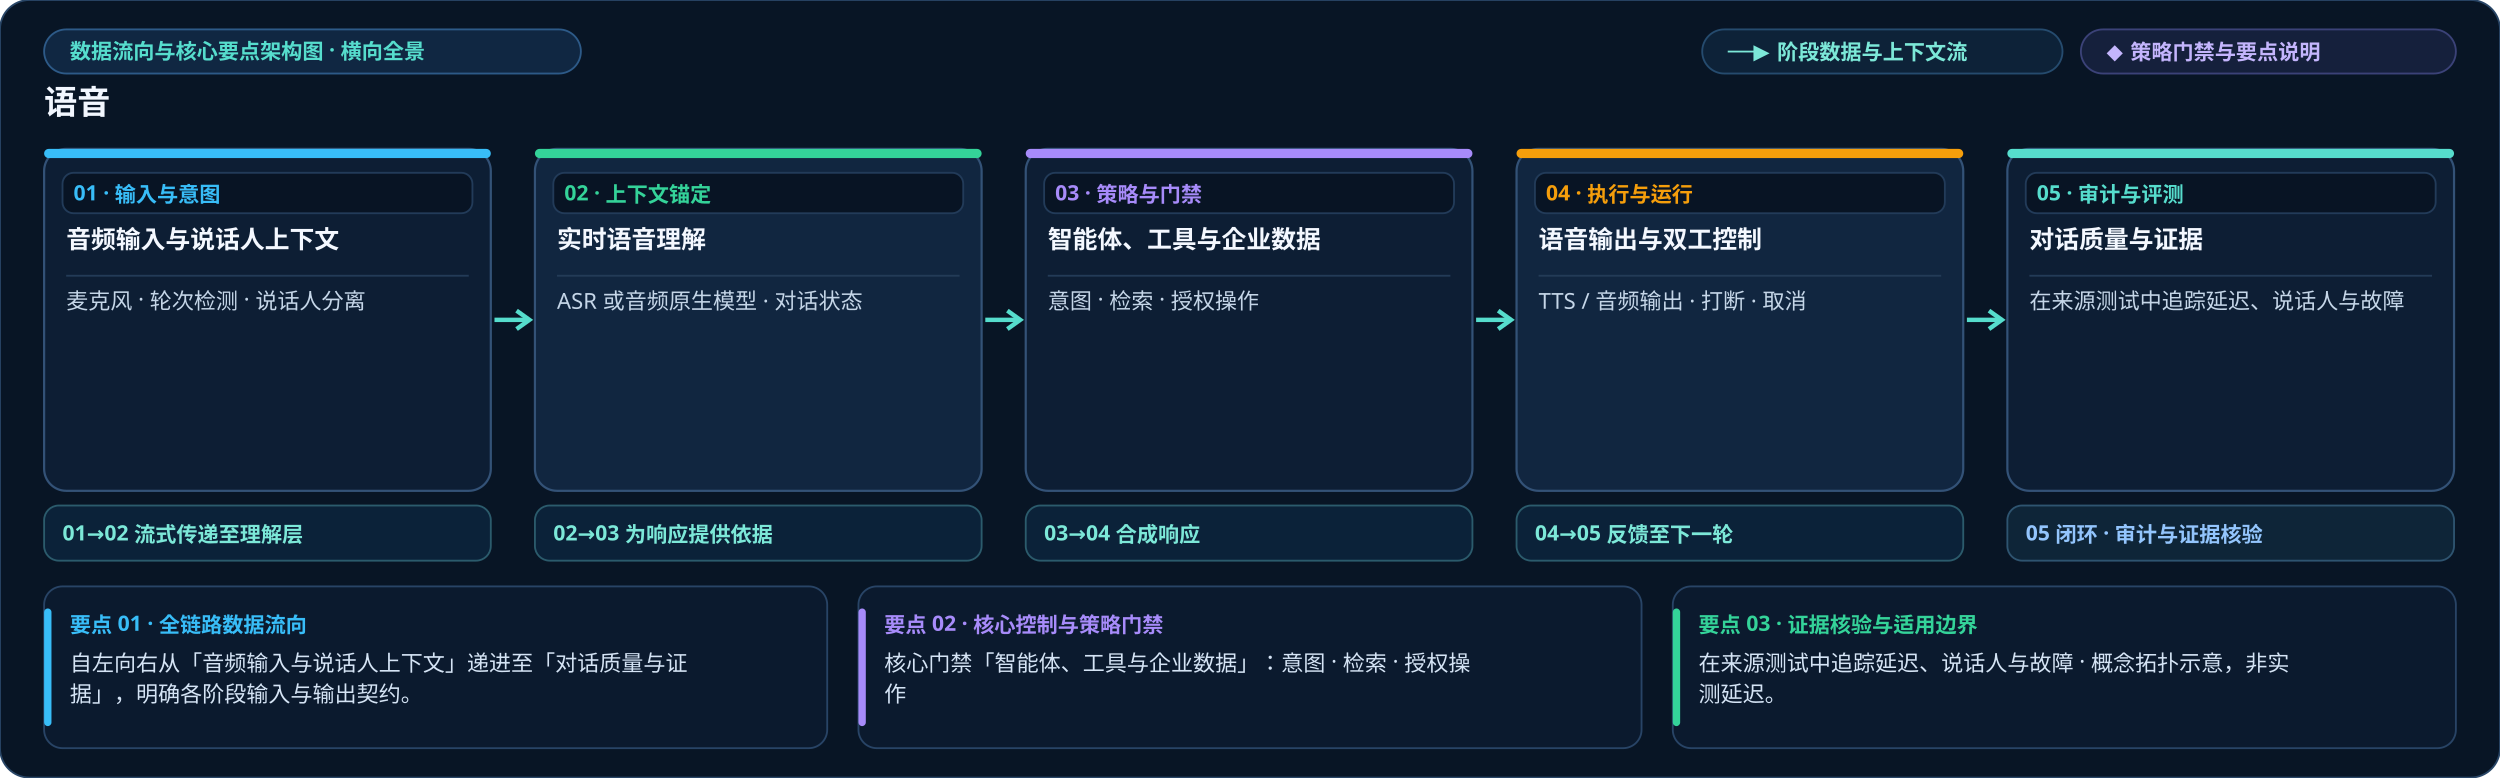
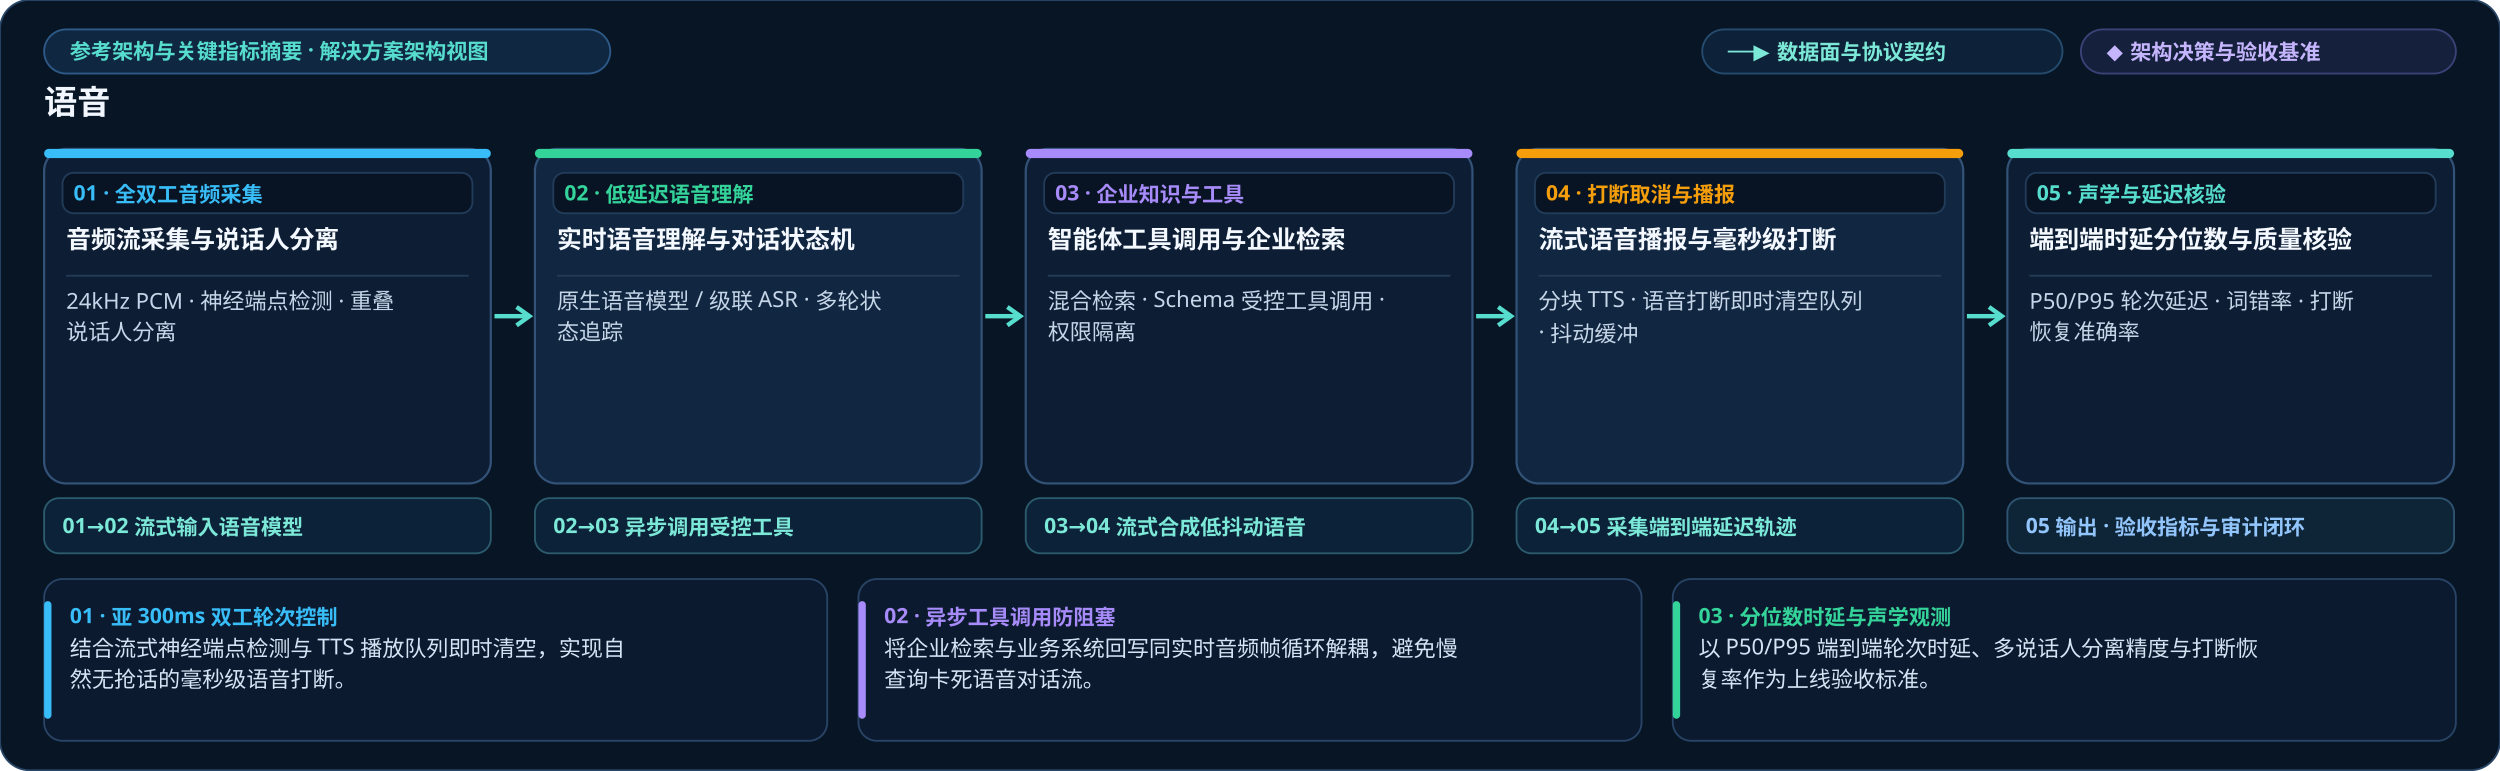
- <svg xmlns="http://www.w3.org/2000/svg" lang="zh-CN" class="knowledge-graph-wide" role="img" aria-labelledby="knowledge-b74328adf4cc-title knowledge-b74328adf4cc-desc" viewBox="0 0 1360 423" width="1360" style="width:100%;height:auto;margin:0 auto;font-family:system-ui,sans-serif">
-   <rect width="1360" height="423" rx="16" fill="#081525" stroke="#284566" />
-   <rect x="24" y="16" width="292" height="24" rx="12" fill="#102742" stroke="#2d5a88" />
+ <svg xmlns="http://www.w3.org/2000/svg" lang="zh-CN" class="knowledge-graph-wide" role="img" aria-labelledby="knowledge-0a9a927cd665-title knowledge-0a9a927cd665-desc" viewBox="0 0 1360 419" width="1360" style="width:100%;height:auto;margin:0 auto;font-family:system-ui,sans-serif">
+   <rect width="1360" height="419" rx="16" fill="#081525" stroke="#284566" />
+   <rect x="24" y="16" width="308" height="24" rx="12" fill="#102742" stroke="#2d5a88" />
  <text x="38" y="32" fill="#56ddcd" font-size="11.5" font-weight="700">
-     <tspan x="38" dy="0">数据流向与核心要点架构图 · 横向全景</tspan>
+     <tspan x="38" dy="0">参考架构与关键指标摘要 · 解决方案架构视图</tspan>
  </text>
  <rect x="926" y="16" width="196" height="24" rx="12" fill="#0d2238" stroke="#254b6e" />
  <text x="940" y="32" fill="#7ce8d8" font-size="11.5" font-weight="600">
-     <tspan x="940" dy="0">──▶ 阶段数据与上下文流</tspan>
+     <tspan x="940" dy="0">──▶ 数据面与协议契约</tspan>
  </text>
  <rect x="1132" y="16" width="204" height="24" rx="12" fill="#15203c" stroke="#3b4278" />
  <text x="1146" y="32" fill="#c4b5fd" font-size="11.5" font-weight="600">
-     <tspan x="1146" dy="0">◆ 策略门禁与要点说明</tspan>
+     <tspan x="1146" dy="0">◆ 架构决策与验收基准</tspan>
  </text>
  <text x="24" y="62" fill="#f2f7ff" font-size="18" font-weight="700">
    <tspan x="24" dy="0">语音</tspan>
  </text>
  <g data-concept="1">
-     <rect x="24" y="81" width="243" height="186" rx="12" fill="#0d1e34" stroke="#335277" stroke-width="1.2" />
+     <rect x="24" y="81" width="243" height="182" rx="12" fill="#0d1e34" stroke="#335277" stroke-width="1.2" />
    <rect x="24" y="81" width="243" height="5" rx="2.5" fill="#38bdf8" />
    <rect x="34" y="94" width="223" height="22" rx="6" fill="#081424" stroke="#223b59" />
    <text x="40" y="109" fill="#38bdf8" font-size="11.5" font-weight="700">
-       <tspan x="40" dy="0">01 · 输入与意图</tspan>
+       <tspan x="40" dy="0">01 · 全双工音频采集</tspan>
    </text>
    <text x="36" y="135" fill="#f4f8ff" font-size="13.5" font-weight="700">
-       <tspan x="36" dy="0">音频输入与说话人上下文</tspan>
+       <tspan x="36" dy="0">音频流采集与说话人分离</tspan>
    </text>
    <path d="M36 150 H255" stroke="#233b57" stroke-width="1" />
    <text x="36" y="168" fill="#c5d6e8" font-size="12" font-weight="400">
-       <tspan x="36" dy="0">麦克风 · 轮次检测 · 说话人分离</tspan>
+       <tspan x="36" dy="0">24kHz PCM · 神经端点检测 · 重叠</tspan>
+       <tspan x="36" dy="16.8">说话人分离</tspan>
    </text>
  </g>
-   <g data-relationship="流式传递至理解层">
-     <path d="M269 174 H287" fill="none" stroke="#56ddcd" stroke-width="2.4" />
-     <path d="M281 169 L288 174 L281 179" fill="none" stroke="#56ddcd" stroke-width="2.4" />
-     <rect x="24" y="275" width="243" height="30" rx="8" fill="#0b2239" stroke="#2b5b6c" />
-     <text x="34" y="294" fill="#7ce8d8" font-size="11.5" font-weight="600">
-       <tspan x="34" dy="0">01→02 流式传递至理解层</tspan>
+   <g data-relationship="流式输入语音模型">
+     <path d="M269 172 H287" fill="none" stroke="#56ddcd" stroke-width="2.4" />
+     <path d="M281 167 L288 172 L281 177" fill="none" stroke="#56ddcd" stroke-width="2.4" />
+     <rect x="24" y="271" width="243" height="30" rx="8" fill="#0b2239" stroke="#2b5b6c" />
+     <text x="34" y="290" fill="#7ce8d8" font-size="11.5" font-weight="600">
+       <tspan x="34" dy="0">01→02 流式输入语音模型</tspan>
    </text>
  </g>
  <g data-concept="2">
-     <rect x="291" y="81" width="243" height="186" rx="12" fill="#112640" stroke="#335277" stroke-width="1.2" />
+     <rect x="291" y="81" width="243" height="182" rx="12" fill="#112640" stroke="#335277" stroke-width="1.2" />
    <rect x="291" y="81" width="243" height="5" rx="2.5" fill="#34d399" />
    <rect x="301" y="94" width="223" height="22" rx="6" fill="#081424" stroke="#223b59" />
    <text x="307" y="109" fill="#34d399" font-size="11.5" font-weight="700">
-       <tspan x="307" dy="0">02 · 上下文锚定</tspan>
+       <tspan x="307" dy="0">02 · 低延迟语音理解</tspan>
    </text>
    <text x="303" y="135" fill="#f4f8ff" font-size="13.5" font-weight="700">
-       <tspan x="303" dy="0">实时语音理解</tspan>
+       <tspan x="303" dy="0">实时语音理解与对话状态机</tspan>
    </text>
    <path d="M303 150 H522" stroke="#233b57" stroke-width="1" />
    <text x="303" y="168" fill="#c5d6e8" font-size="12" font-weight="400">
-       <tspan x="303" dy="0">ASR 或音频原生模型 · 对话状态</tspan>
+       <tspan x="303" dy="0">原生语音模型 / 级联 ASR · 多轮状</tspan>
+       <tspan x="303" dy="16.8">态追踪</tspan>
    </text>
  </g>
-   <g data-relationship="为响应提供依据">
-     <path d="M536 174 H554" fill="none" stroke="#56ddcd" stroke-width="2.4" />
-     <path d="M548 169 L555 174 L548 179" fill="none" stroke="#56ddcd" stroke-width="2.4" />
-     <rect x="291" y="275" width="243" height="30" rx="8" fill="#0b2239" stroke="#2b5b6c" />
-     <text x="301" y="294" fill="#7ce8d8" font-size="11.5" font-weight="600">
-       <tspan x="301" dy="0">02→03 为响应提供依据</tspan>
+   <g data-relationship="异步调用受控工具">
+     <path d="M536 172 H554" fill="none" stroke="#56ddcd" stroke-width="2.4" />
+     <path d="M548 167 L555 172 L548 177" fill="none" stroke="#56ddcd" stroke-width="2.4" />
+     <rect x="291" y="271" width="243" height="30" rx="8" fill="#0b2239" stroke="#2b5b6c" />
+     <text x="301" y="290" fill="#7ce8d8" font-size="11.5" font-weight="600">
+       <tspan x="301" dy="0">02→03 异步调用受控工具</tspan>
    </text>
  </g>
  <g data-concept="3">
-     <rect x="558" y="81" width="243" height="186" rx="12" fill="#0d1e34" stroke="#335277" stroke-width="1.2" />
+     <rect x="558" y="81" width="243" height="182" rx="12" fill="#0d1e34" stroke="#335277" stroke-width="1.2" />
    <rect x="558" y="81" width="243" height="5" rx="2.5" fill="#a78bfa" />
    <rect x="568" y="94" width="223" height="22" rx="6" fill="#081424" stroke="#223b59" />
    <text x="574" y="109" fill="#a78bfa" font-size="11.5" font-weight="700">
-       <tspan x="574" dy="0">03 · 策略与门禁</tspan>
+       <tspan x="574" dy="0">03 · 企业知识与工具</tspan>
    </text>
    <text x="570" y="135" fill="#f4f8ff" font-size="13.5" font-weight="700">
-       <tspan x="570" dy="0">智能体、工具与企业数据</tspan>
+       <tspan x="570" dy="0">智能体工具调用与企业检索</tspan>
    </text>
    <path d="M570 150 H789" stroke="#233b57" stroke-width="1" />
    <text x="570" y="168" fill="#c5d6e8" font-size="12" font-weight="400">
-       <tspan x="570" dy="0">意图 · 检索 · 授权操作</tspan>
+       <tspan x="570" dy="0">混合检索 · Schema 受控工具调用 ·</tspan>
+       <tspan x="570" dy="16.8">权限隔离</tspan>
    </text>
  </g>
-   <g data-relationship="合成响应">
-     <path d="M803 174 H821" fill="none" stroke="#56ddcd" stroke-width="2.4" />
-     <path d="M815 169 L822 174 L815 179" fill="none" stroke="#56ddcd" stroke-width="2.4" />
-     <rect x="558" y="275" width="243" height="30" rx="8" fill="#0b2239" stroke="#2b5b6c" />
-     <text x="568" y="294" fill="#7ce8d8" font-size="11.5" font-weight="600">
-       <tspan x="568" dy="0">03→04 合成响应</tspan>
+   <g data-relationship="流式合成低抖动语音">
+     <path d="M803 172 H821" fill="none" stroke="#56ddcd" stroke-width="2.4" />
+     <path d="M815 167 L822 172 L815 177" fill="none" stroke="#56ddcd" stroke-width="2.4" />
+     <rect x="558" y="271" width="243" height="30" rx="8" fill="#0b2239" stroke="#2b5b6c" />
+     <text x="568" y="290" fill="#7ce8d8" font-size="11.5" font-weight="600">
+       <tspan x="568" dy="0">03→04 流式合成低抖动语音</tspan>
    </text>
  </g>
  <g data-concept="4">
-     <rect x="825" y="81" width="243" height="186" rx="12" fill="#112640" stroke="#335277" stroke-width="1.2" />
+     <rect x="825" y="81" width="243" height="182" rx="12" fill="#112640" stroke="#335277" stroke-width="1.2" />
    <rect x="825" y="81" width="243" height="5" rx="2.5" fill="#f59e0b" />
    <rect x="835" y="94" width="223" height="22" rx="6" fill="#081424" stroke="#223b59" />
    <text x="841" y="109" fill="#f59e0b" font-size="11.5" font-weight="700">
-       <tspan x="841" dy="0">04 · 执行与运行</tspan>
+       <tspan x="841" dy="0">04 · 打断取消与播报</tspan>
    </text>
    <text x="837" y="135" fill="#f4f8ff" font-size="13.5" font-weight="700">
-       <tspan x="837" dy="0">语音输出与双工控制</tspan>
+       <tspan x="837" dy="0">流式语音播报与毫秒级打断</tspan>
    </text>
    <path d="M837 150 H1056" stroke="#233b57" stroke-width="1" />
    <text x="837" y="168" fill="#c5d6e8" font-size="12" font-weight="400">
-       <tspan x="837" dy="0">TTS / 音频输出 · 打断 · 取消</tspan>
+       <tspan x="837" dy="0">分块 TTS · 语音打断即时清空队列</tspan>
+       <tspan x="837" dy="16.8">· 抖动缓冲</tspan>
    </text>
  </g>
-   <g data-relationship="反馈至下一轮">
-     <path d="M1070 174 H1088" fill="none" stroke="#56ddcd" stroke-width="2.4" />
-     <path d="M1082 169 L1089 174 L1082 179" fill="none" stroke="#56ddcd" stroke-width="2.4" />
-     <rect x="825" y="275" width="243" height="30" rx="8" fill="#0b2239" stroke="#2b5b6c" />
-     <text x="835" y="294" fill="#7ce8d8" font-size="11.5" font-weight="600">
-       <tspan x="835" dy="0">04→05 反馈至下一轮</tspan>
+   <g data-relationship="采集端到端延迟轨迹">
+     <path d="M1070 172 H1088" fill="none" stroke="#56ddcd" stroke-width="2.4" />
+     <path d="M1082 167 L1089 172 L1082 177" fill="none" stroke="#56ddcd" stroke-width="2.4" />
+     <rect x="825" y="271" width="243" height="30" rx="8" fill="#0b2239" stroke="#2b5b6c" />
+     <text x="835" y="290" fill="#7ce8d8" font-size="11.5" font-weight="600">
+       <tspan x="835" dy="0">04→05 采集端到端延迟轨迹</tspan>
    </text>
  </g>
  <g data-concept="5">
-     <rect x="1092" y="81" width="243" height="186" rx="12" fill="#0d1e34" stroke="#335277" stroke-width="1.2" />
+     <rect x="1092" y="81" width="243" height="182" rx="12" fill="#0d1e34" stroke="#335277" stroke-width="1.2" />
    <rect x="1092" y="81" width="243" height="5" rx="2.5" fill="#56ddcd" />
    <rect x="1102" y="94" width="223" height="22" rx="6" fill="#081424" stroke="#223b59" />
    <text x="1108" y="109" fill="#56ddcd" font-size="11.5" font-weight="700">
-       <tspan x="1108" dy="0">05 · 审计与评测</tspan>
+       <tspan x="1108" dy="0">05 · 声学与延迟核验</tspan>
    </text>
    <text x="1104" y="135" fill="#f4f8ff" font-size="13.5" font-weight="700">
-       <tspan x="1104" dy="0">对话质量与证据</tspan>
+       <tspan x="1104" dy="0">端到端时延分位数与质量核验</tspan>
    </text>
    <path d="M1104 150 H1323" stroke="#233b57" stroke-width="1" />
    <text x="1104" y="168" fill="#c5d6e8" font-size="12" font-weight="400">
-       <tspan x="1104" dy="0">在来源测试中追踪延迟、说话人与故障</tspan>
+       <tspan x="1104" dy="0">P50/P95 轮次延迟 · 词错率 · 打断</tspan>
+       <tspan x="1104" dy="16.8">恢复准确率</tspan>
    </text>
  </g>
-   <rect x="1092" y="275" width="243" height="30" rx="8" fill="#0e2538" stroke="#2e5470" />
-   <text x="1102" y="294" fill="#93c5fd" font-size="11.5" font-weight="600">
-     <tspan x="1102" dy="0">05 闭环 · 审计与证据核验</tspan>
+   <rect x="1092" y="271" width="243" height="30" rx="8" fill="#0e2538" stroke="#2e5470" />
+   <text x="1102" y="290" fill="#93c5fd" font-size="11.5" font-weight="600">
+     <tspan x="1102" dy="0">05 输出 · 验收指标与审计闭环</tspan>
  </text>
  <g data-takeaway="1">
-     <rect x="24" y="319" width="426" height="88" rx="10" fill="#0b1a2e" stroke="#284466" />
-     <rect x="24" y="331" width="4" height="64" rx="2" fill="#38bdf8" />
-     <text x="38" y="344" fill="#38bdf8" font-size="11.5" font-weight="700">
-       <tspan x="38" dy="0">要点 01 · 全链路数据流向</tspan>
+     <rect x="24" y="315" width="426" height="88" rx="10" fill="#0b1a2e" stroke="#284466" />
+     <rect x="24" y="327" width="4" height="64" rx="2" fill="#38bdf8" />
+     <text x="38" y="339" fill="#38bdf8" font-size="11.5" font-weight="700">
+       <tspan x="38" dy="0">01 · 亚 300ms 双工轮次控制</tspan>
    </text>
-     <text x="38" y="365" fill="#d5e4f5" font-size="12" font-weight="400">
-       <tspan x="38" dy="0">自左向右从「音频输入与说话人上下文」递进至「对话质量与证</tspan>
-       <tspan x="38" dy="16.8">据」，明确各阶段输入与输出契约。</tspan>
+     <text x="38" y="357" fill="#d5e4f5" font-size="12" font-weight="400">
+       <tspan x="38" dy="0">结合流式神经端点检测与 TTS 播放队列即时清空，实现自</tspan>
+       <tspan x="38" dy="16.8">然无抢话的毫秒级语音打断。</tspan>
    </text>
  </g>
  <g data-takeaway="2">
-     <rect x="467" y="319" width="426" height="88" rx="10" fill="#0b1a2e" stroke="#284466" />
-     <rect x="467" y="331" width="4" height="64" rx="2" fill="#a78bfa" />
-     <text x="481" y="344" fill="#a78bfa" font-size="11.5" font-weight="700">
-       <tspan x="481" dy="0">要点 02 · 核心控制与策略门禁</tspan>
+     <rect x="467" y="315" width="426" height="88" rx="10" fill="#0b1a2e" stroke="#284466" />
+     <rect x="467" y="327" width="4" height="64" rx="2" fill="#a78bfa" />
+     <text x="481" y="339" fill="#a78bfa" font-size="11.5" font-weight="700">
+       <tspan x="481" dy="0">02 · 异步工具调用防阻塞</tspan>
    </text>
-     <text x="481" y="365" fill="#d5e4f5" font-size="12" font-weight="400">
-       <tspan x="481" dy="0">核心门禁「智能体、工具与企业数据」：意图 · 检索 · 授权操</tspan>
-       <tspan x="481" dy="16.8">作</tspan>
+     <text x="481" y="357" fill="#d5e4f5" font-size="12" font-weight="400">
+       <tspan x="481" dy="0">将企业检索与业务系统回写同实时音频帧循环解耦，避免慢</tspan>
+       <tspan x="481" dy="16.8">查询卡死语音对话流。</tspan>
    </text>
  </g>
  <g data-takeaway="3">
-     <rect x="910" y="319" width="426" height="88" rx="10" fill="#0b1a2e" stroke="#284466" />
-     <rect x="910" y="331" width="4" height="64" rx="2" fill="#34d399" />
-     <text x="924" y="344" fill="#34d399" font-size="11.5" font-weight="700">
-       <tspan x="924" dy="0">要点 03 · 证据核验与适用边界</tspan>
+     <rect x="910" y="315" width="426" height="88" rx="10" fill="#0b1a2e" stroke="#284466" />
+     <rect x="910" y="327" width="4" height="64" rx="2" fill="#34d399" />
+     <text x="924" y="339" fill="#34d399" font-size="11.5" font-weight="700">
+       <tspan x="924" dy="0">03 · 分位数时延与声学观测</tspan>
    </text>
-     <text x="924" y="365" fill="#d5e4f5" font-size="12" font-weight="400">
-       <tspan x="924" dy="0">在来源测试中追踪延迟、说话人与故障 · 概念拓扑示意，非实</tspan>
-       <tspan x="924" dy="16.8">测延迟。</tspan>
+     <text x="924" y="357" fill="#d5e4f5" font-size="12" font-weight="400">
+       <tspan x="924" dy="0">以 P50/P95 端到端轮次时延、多说话人分离精度与打断恢</tspan>
+       <tspan x="924" dy="16.8">复率作为上线验收标准。</tspan>
    </text>
  </g>
</svg>
